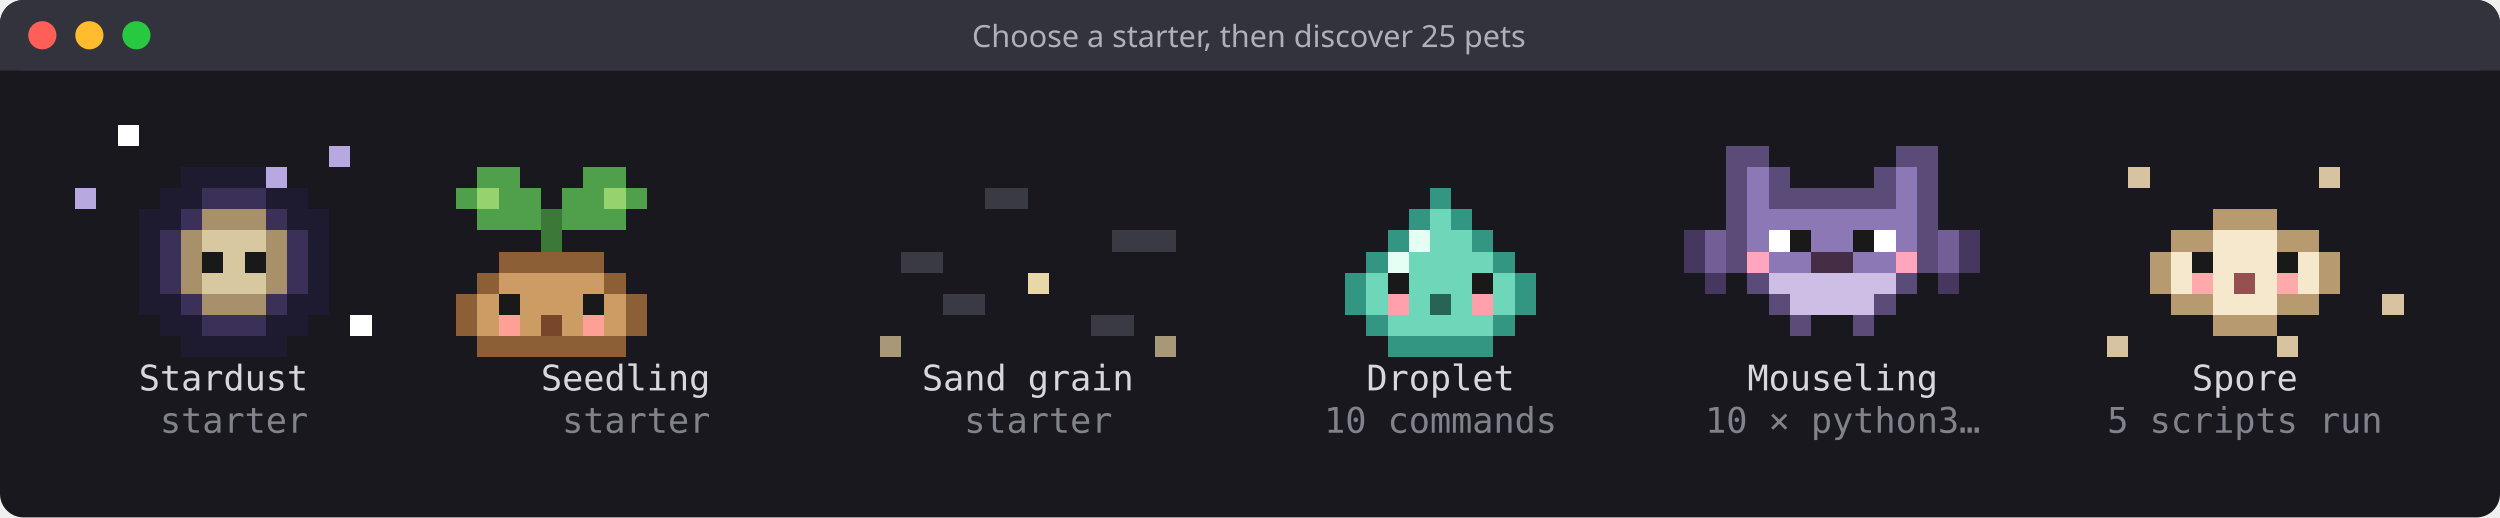
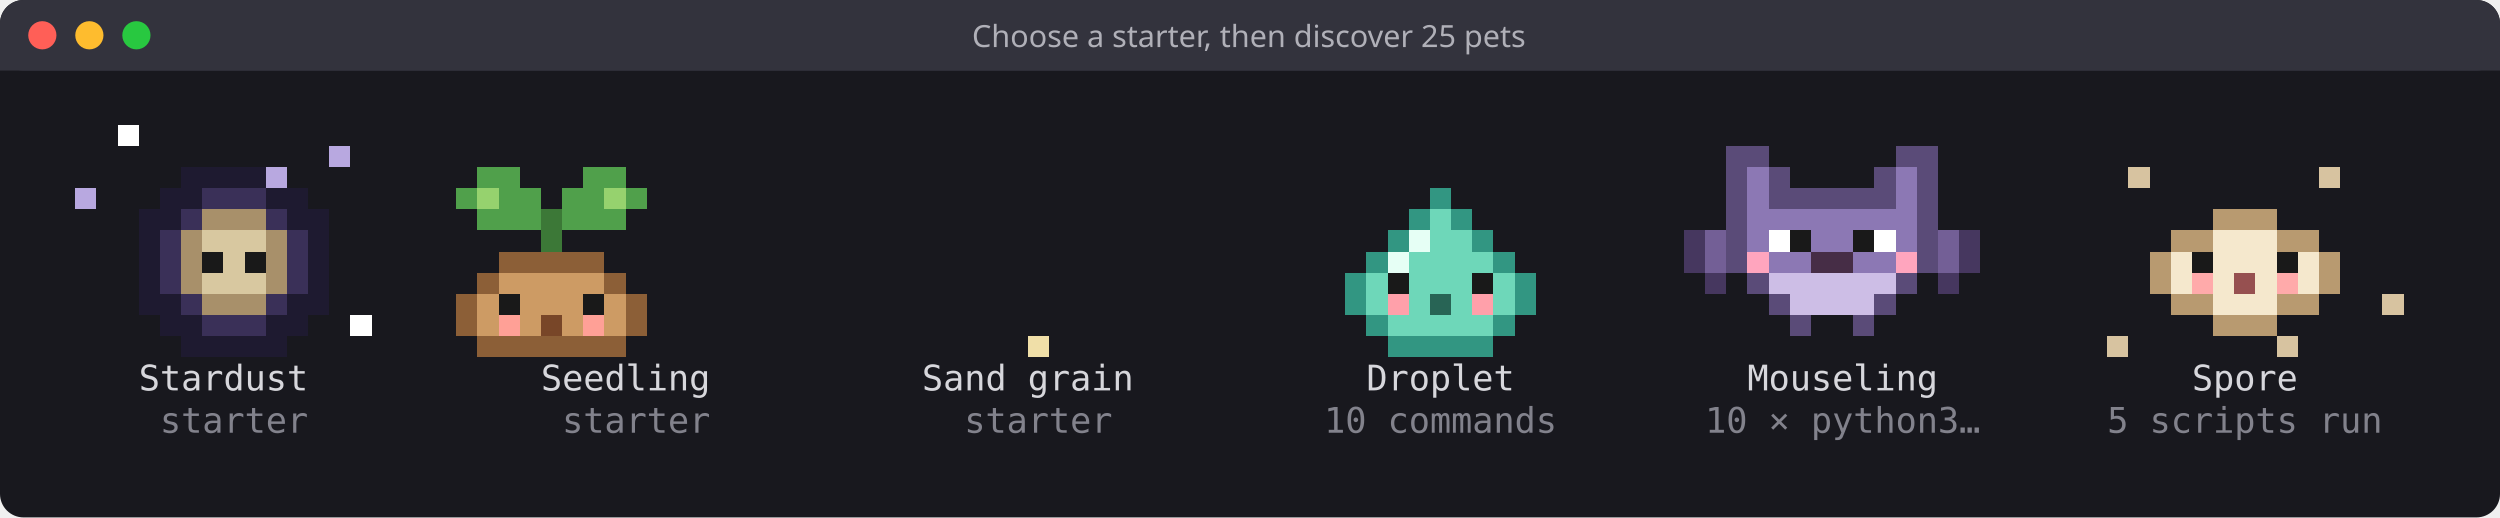
<svg xmlns="http://www.w3.org/2000/svg" width="1063" height="220" viewBox="0 0 1063 220">
  <rect width="1063" height="220" rx="10" fill="#18181e" />
  <rect width="1063" height="30" rx="10" fill="#33333d" />
  <rect y="20" width="1063" height="10" fill="#33333d" />
  <circle cx="18" cy="15" r="6" fill="#ff5f57" />
  <circle cx="38" cy="15" r="6" fill="#febc2e" />
  <circle cx="58" cy="15" r="6" fill="#28c840" />
  <text x="531" y="20" fill="#b0b0b8" font-family="sans-serif" font-size="13" text-anchor="middle">Choose a starter, then discover 25 pets</text>
  <g shape-rendering="crispEdges">
    <rect x="50" y="53" width="9" height="9" fill="#ffffff" />
    <rect x="77" y="71" width="9" height="9" fill="#1e1a30" />
    <rect x="86" y="71" width="9" height="9" fill="#1e1a30" />
    <rect x="95" y="71" width="9" height="9" fill="#1e1a30" />
    <rect x="104" y="71" width="9" height="9" fill="#1e1a30" />
    <rect x="113" y="71" width="9" height="9" fill="#b8a8e0" />
    <rect x="140" y="62" width="9" height="9" fill="#b8a8e0" />
    <rect x="203" y="71" width="9" height="9" fill="#50a04b" />
    <rect x="212" y="71" width="9" height="9" fill="#50a04b" />
    <rect x="248" y="71" width="9" height="9" fill="#50a04b" />
    <rect x="257" y="71" width="9" height="9" fill="#50a04b" />
    <rect x="734" y="62" width="9" height="18" fill="#5a4b78" />
    <rect x="734" y="62" width="9" height="9" fill="#5a4b78" />
    <rect x="743" y="62" width="9" height="18" fill="#8c78b4" />
    <rect x="743" y="62" width="9" height="9" fill="#5a4b78" />
    <rect x="752" y="71" width="9" height="9" fill="#5a4b78" />
    <rect x="797" y="71" width="9" height="9" fill="#5a4b78" />
    <rect x="806" y="62" width="9" height="18" fill="#8c78b4" />
    <rect x="806" y="62" width="9" height="9" fill="#5a4b78" />
    <rect x="815" y="62" width="9" height="18" fill="#5a4b78" />
    <rect x="815" y="62" width="9" height="9" fill="#5a4b78" />
    <rect x="905" y="71" width="9" height="9" fill="#d7c3a0" />
    <rect x="986" y="71" width="9" height="9" fill="#d7c3a0" />
    <rect x="32" y="80" width="9" height="9" fill="#b8a8e0" />
    <rect x="59" y="89" width="9" height="9" fill="#1e1a30" />
    <rect x="68" y="80" width="9" height="18" fill="#1e1a30" />
    <rect x="68" y="80" width="9" height="9" fill="#1e1a30" />
    <rect x="77" y="80" width="9" height="18" fill="#3a3058" />
    <rect x="77" y="80" width="9" height="9" fill="#1e1a30" />
    <rect x="86" y="80" width="9" height="18" fill="#a8906a" />
    <rect x="86" y="80" width="9" height="9" fill="#3a3058" />
    <rect x="95" y="80" width="9" height="18" fill="#a8906a" />
    <rect x="95" y="80" width="9" height="9" fill="#3a3058" />
    <rect x="104" y="80" width="9" height="18" fill="#a8906a" />
    <rect x="104" y="80" width="9" height="9" fill="#3a3058" />
    <rect x="113" y="80" width="9" height="18" fill="#3a3058" />
    <rect x="113" y="80" width="9" height="9" fill="#1e1a30" />
    <rect x="122" y="80" width="9" height="18" fill="#1e1a30" />
    <rect x="122" y="80" width="9" height="9" fill="#1e1a30" />
    <rect x="131" y="89" width="9" height="9" fill="#1e1a30" />
    <rect x="194" y="80" width="9" height="9" fill="#50a04b" />
    <rect x="203" y="80" width="9" height="18" fill="#50a04b" />
    <rect x="203" y="80" width="9" height="9" fill="#96d26e" />
    <rect x="212" y="80" width="9" height="18" fill="#50a04b" />
    <rect x="212" y="80" width="9" height="9" fill="#50a04b" />
    <rect x="221" y="80" width="9" height="18" fill="#50a04b" />
    <rect x="221" y="80" width="9" height="9" fill="#50a04b" />
    <rect x="230" y="89" width="9" height="9" fill="#3c7837" />
    <rect x="239" y="80" width="9" height="18" fill="#50a04b" />
    <rect x="239" y="80" width="9" height="9" fill="#50a04b" />
    <rect x="248" y="80" width="9" height="18" fill="#50a04b" />
    <rect x="248" y="80" width="9" height="9" fill="#50a04b" />
    <rect x="257" y="80" width="9" height="18" fill="#50a04b" />
    <rect x="257" y="80" width="9" height="9" fill="#96d26e" />
    <rect x="266" y="80" width="9" height="9" fill="#50a04b" />
-     <rect x="419" y="80" width="9" height="9" fill="#3a3a44" />
-     <rect x="428" y="80" width="9" height="9" fill="#3a3a44" />
    <rect x="599" y="89" width="9" height="9" fill="#329682" />
    <rect x="608" y="80" width="9" height="18" fill="#6ed7b9" />
    <rect x="608" y="80" width="9" height="9" fill="#329682" />
    <rect x="617" y="89" width="9" height="9" fill="#329682" />
    <rect x="734" y="80" width="9" height="18" fill="#5a4b78" />
    <rect x="734" y="80" width="9" height="9" fill="#5a4b78" />
    <rect x="743" y="80" width="9" height="18" fill="#8c78b4" />
    <rect x="743" y="80" width="9" height="9" fill="#8c78b4" />
    <rect x="752" y="80" width="9" height="18" fill="#8c78b4" />
    <rect x="752" y="80" width="9" height="9" fill="#5a4b78" />
    <rect x="761" y="80" width="9" height="18" fill="#8c78b4" />
    <rect x="761" y="80" width="9" height="9" fill="#5a4b78" />
    <rect x="770" y="80" width="9" height="18" fill="#8c78b4" />
    <rect x="770" y="80" width="9" height="9" fill="#5a4b78" />
    <rect x="779" y="80" width="9" height="18" fill="#8c78b4" />
    <rect x="779" y="80" width="9" height="9" fill="#5a4b78" />
    <rect x="788" y="80" width="9" height="18" fill="#8c78b4" />
    <rect x="788" y="80" width="9" height="9" fill="#5a4b78" />
    <rect x="797" y="80" width="9" height="18" fill="#8c78b4" />
    <rect x="797" y="80" width="9" height="9" fill="#5a4b78" />
    <rect x="806" y="80" width="9" height="18" fill="#8c78b4" />
    <rect x="806" y="80" width="9" height="9" fill="#8c78b4" />
    <rect x="815" y="80" width="9" height="18" fill="#5a4b78" />
    <rect x="815" y="80" width="9" height="9" fill="#5a4b78" />
    <rect x="941" y="89" width="9" height="9" fill="#b89a70" />
    <rect x="950" y="89" width="9" height="9" fill="#b89a70" />
    <rect x="959" y="89" width="9" height="9" fill="#b89a70" />
    <rect x="59" y="98" width="9" height="18" fill="#1e1a30" />
    <rect x="59" y="98" width="9" height="9" fill="#1e1a30" />
    <rect x="68" y="98" width="9" height="18" fill="#3a3058" />
    <rect x="68" y="98" width="9" height="9" fill="#3a3058" />
    <rect x="77" y="98" width="9" height="18" fill="#a8906a" />
    <rect x="77" y="98" width="9" height="9" fill="#a8906a" />
    <rect x="86" y="98" width="9" height="18" fill="#191919" />
    <rect x="86" y="98" width="9" height="9" fill="#d8c8a0" />
    <rect x="95" y="98" width="9" height="18" fill="#d8c8a0" />
    <rect x="95" y="98" width="9" height="9" fill="#d8c8a0" />
    <rect x="104" y="98" width="9" height="18" fill="#191919" />
    <rect x="104" y="98" width="9" height="9" fill="#d8c8a0" />
    <rect x="113" y="98" width="9" height="18" fill="#a8906a" />
    <rect x="113" y="98" width="9" height="9" fill="#a8906a" />
    <rect x="122" y="98" width="9" height="18" fill="#3a3058" />
    <rect x="122" y="98" width="9" height="9" fill="#3a3058" />
    <rect x="131" y="98" width="9" height="18" fill="#1e1a30" />
    <rect x="131" y="98" width="9" height="9" fill="#1e1a30" />
    <rect x="212" y="107" width="9" height="9" fill="#8c5f37" />
    <rect x="221" y="107" width="9" height="9" fill="#8c5f37" />
    <rect x="230" y="98" width="9" height="18" fill="#8c5f37" />
    <rect x="230" y="98" width="9" height="9" fill="#3c7837" />
    <rect x="239" y="107" width="9" height="9" fill="#8c5f37" />
    <rect x="248" y="107" width="9" height="9" fill="#8c5f37" />
-     <rect x="383" y="107" width="9" height="9" fill="#3a3a44" />
-     <rect x="392" y="107" width="9" height="9" fill="#3a3a44" />
-     <rect x="473" y="98" width="9" height="9" fill="#3a3a44" />
-     <rect x="482" y="98" width="9" height="9" fill="#3a3a44" />
-     <rect x="491" y="98" width="9" height="9" fill="#3a3a44" />
    <rect x="581" y="107" width="9" height="9" fill="#329682" />
    <rect x="590" y="98" width="9" height="18" fill="#e6fff5" />
    <rect x="590" y="98" width="9" height="9" fill="#329682" />
    <rect x="599" y="98" width="9" height="18" fill="#6ed7b9" />
    <rect x="599" y="98" width="9" height="9" fill="#e6fff5" />
    <rect x="608" y="98" width="9" height="18" fill="#6ed7b9" />
    <rect x="608" y="98" width="9" height="9" fill="#6ed7b9" />
    <rect x="617" y="98" width="9" height="18" fill="#6ed7b9" />
    <rect x="617" y="98" width="9" height="9" fill="#6ed7b9" />
    <rect x="626" y="98" width="9" height="18" fill="#6ed7b9" />
    <rect x="626" y="98" width="9" height="9" fill="#329682" />
    <rect x="635" y="107" width="9" height="9" fill="#329682" />
    <rect x="716" y="98" width="9" height="18" fill="#46375f" />
    <rect x="716" y="98" width="9" height="9" fill="#46375f" />
    <rect x="725" y="98" width="9" height="18" fill="#735f96" />
    <rect x="725" y="98" width="9" height="9" fill="#735f96" />
    <rect x="734" y="98" width="9" height="18" fill="#5a4b78" />
    <rect x="734" y="98" width="9" height="9" fill="#5a4b78" />
    <rect x="743" y="98" width="9" height="18" fill="#ffa5be" />
    <rect x="743" y="98" width="9" height="9" fill="#8c78b4" />
    <rect x="752" y="98" width="9" height="18" fill="#8c78b4" />
    <rect x="752" y="98" width="9" height="9" fill="#ffffff" />
    <rect x="761" y="98" width="9" height="18" fill="#8c78b4" />
    <rect x="761" y="98" width="9" height="9" fill="#191919" />
    <rect x="770" y="98" width="9" height="18" fill="#462d46" />
    <rect x="770" y="98" width="9" height="9" fill="#8c78b4" />
    <rect x="779" y="98" width="9" height="18" fill="#462d46" />
    <rect x="779" y="98" width="9" height="9" fill="#8c78b4" />
    <rect x="788" y="98" width="9" height="18" fill="#8c78b4" />
    <rect x="788" y="98" width="9" height="9" fill="#191919" />
    <rect x="797" y="98" width="9" height="18" fill="#8c78b4" />
    <rect x="797" y="98" width="9" height="9" fill="#ffffff" />
    <rect x="806" y="98" width="9" height="18" fill="#ffa5be" />
    <rect x="806" y="98" width="9" height="9" fill="#8c78b4" />
    <rect x="815" y="98" width="9" height="18" fill="#5a4b78" />
    <rect x="815" y="98" width="9" height="9" fill="#5a4b78" />
    <rect x="824" y="98" width="9" height="18" fill="#735f96" />
    <rect x="824" y="98" width="9" height="9" fill="#735f96" />
    <rect x="833" y="98" width="9" height="18" fill="#46375f" />
    <rect x="833" y="98" width="9" height="9" fill="#46375f" />
    <rect x="914" y="107" width="9" height="9" fill="#b89a70" />
    <rect x="923" y="98" width="9" height="18" fill="#f5e8cd" />
    <rect x="923" y="98" width="9" height="9" fill="#b89a70" />
    <rect x="932" y="98" width="9" height="18" fill="#191919" />
    <rect x="932" y="98" width="9" height="9" fill="#b89a70" />
    <rect x="941" y="98" width="9" height="18" fill="#f5e8cd" />
    <rect x="941" y="98" width="9" height="9" fill="#f5e8cd" />
    <rect x="950" y="98" width="9" height="18" fill="#f5e8cd" />
    <rect x="950" y="98" width="9" height="9" fill="#f5e8cd" />
    <rect x="959" y="98" width="9" height="18" fill="#f5e8cd" />
    <rect x="959" y="98" width="9" height="9" fill="#f5e8cd" />
    <rect x="968" y="98" width="9" height="18" fill="#191919" />
    <rect x="968" y="98" width="9" height="9" fill="#b89a70" />
    <rect x="977" y="98" width="9" height="18" fill="#f5e8cd" />
    <rect x="977" y="98" width="9" height="9" fill="#b89a70" />
    <rect x="986" y="107" width="9" height="9" fill="#b89a70" />
    <rect x="59" y="116" width="9" height="18" fill="#1e1a30" />
    <rect x="59" y="116" width="9" height="9" fill="#1e1a30" />
    <rect x="68" y="116" width="9" height="18" fill="#1e1a30" />
    <rect x="68" y="116" width="9" height="9" fill="#3a3058" />
    <rect x="77" y="116" width="9" height="18" fill="#3a3058" />
    <rect x="77" y="116" width="9" height="9" fill="#a8906a" />
    <rect x="86" y="116" width="9" height="18" fill="#a8906a" />
    <rect x="86" y="116" width="9" height="9" fill="#d8c8a0" />
    <rect x="95" y="116" width="9" height="18" fill="#a8906a" />
    <rect x="95" y="116" width="9" height="9" fill="#d8c8a0" />
    <rect x="104" y="116" width="9" height="18" fill="#a8906a" />
    <rect x="104" y="116" width="9" height="9" fill="#d8c8a0" />
    <rect x="113" y="116" width="9" height="18" fill="#3a3058" />
    <rect x="113" y="116" width="9" height="9" fill="#a8906a" />
    <rect x="122" y="116" width="9" height="18" fill="#1e1a30" />
    <rect x="122" y="116" width="9" height="9" fill="#3a3058" />
    <rect x="131" y="116" width="9" height="18" fill="#1e1a30" />
    <rect x="131" y="116" width="9" height="9" fill="#1e1a30" />
    <rect x="194" y="125" width="9" height="9" fill="#8c5f37" />
    <rect x="203" y="116" width="9" height="18" fill="#cd9b64" />
    <rect x="203" y="116" width="9" height="9" fill="#8c5f37" />
    <rect x="212" y="116" width="9" height="18" fill="#191919" />
    <rect x="212" y="116" width="9" height="9" fill="#cd9b64" />
    <rect x="221" y="116" width="9" height="18" fill="#cd9b64" />
    <rect x="221" y="116" width="9" height="9" fill="#cd9b64" />
    <rect x="230" y="116" width="9" height="18" fill="#cd9b64" />
    <rect x="230" y="116" width="9" height="9" fill="#cd9b64" />
    <rect x="239" y="116" width="9" height="18" fill="#cd9b64" />
    <rect x="239" y="116" width="9" height="9" fill="#cd9b64" />
    <rect x="248" y="116" width="9" height="18" fill="#191919" />
    <rect x="248" y="116" width="9" height="9" fill="#cd9b64" />
    <rect x="257" y="116" width="9" height="18" fill="#cd9b64" />
    <rect x="257" y="116" width="9" height="9" fill="#8c5f37" />
    <rect x="266" y="125" width="9" height="9" fill="#8c5f37" />
-     <rect x="401" y="125" width="9" height="9" fill="#3a3a44" />
-     <rect x="410" y="125" width="9" height="9" fill="#3a3a44" />
-     <rect x="437" y="116" width="9" height="9" fill="#e8d8a8" />
    <rect x="572" y="116" width="9" height="18" fill="#329682" />
    <rect x="572" y="116" width="9" height="9" fill="#329682" />
    <rect x="581" y="116" width="9" height="18" fill="#6ed7b9" />
    <rect x="581" y="116" width="9" height="9" fill="#6ed7b9" />
    <rect x="590" y="116" width="9" height="18" fill="#ffa0aa" />
    <rect x="590" y="116" width="9" height="9" fill="#191919" />
    <rect x="599" y="116" width="9" height="18" fill="#6ed7b9" />
    <rect x="599" y="116" width="9" height="9" fill="#6ed7b9" />
    <rect x="608" y="116" width="9" height="18" fill="#286455" />
    <rect x="608" y="116" width="9" height="9" fill="#6ed7b9" />
    <rect x="617" y="116" width="9" height="18" fill="#6ed7b9" />
    <rect x="617" y="116" width="9" height="9" fill="#6ed7b9" />
    <rect x="626" y="116" width="9" height="18" fill="#ffa0aa" />
    <rect x="626" y="116" width="9" height="9" fill="#191919" />
    <rect x="635" y="116" width="9" height="18" fill="#6ed7b9" />
    <rect x="635" y="116" width="9" height="9" fill="#6ed7b9" />
    <rect x="644" y="116" width="9" height="18" fill="#329682" />
    <rect x="644" y="116" width="9" height="9" fill="#329682" />
    <rect x="725" y="116" width="9" height="9" fill="#46375f" />
    <rect x="743" y="116" width="9" height="9" fill="#5a4b78" />
    <rect x="752" y="116" width="9" height="18" fill="#5a4b78" />
    <rect x="752" y="116" width="9" height="9" fill="#cdbee6" />
    <rect x="761" y="116" width="9" height="18" fill="#cdbee6" />
    <rect x="761" y="116" width="9" height="9" fill="#cdbee6" />
    <rect x="770" y="116" width="9" height="18" fill="#cdbee6" />
    <rect x="770" y="116" width="9" height="9" fill="#cdbee6" />
    <rect x="779" y="116" width="9" height="18" fill="#cdbee6" />
    <rect x="779" y="116" width="9" height="9" fill="#cdbee6" />
    <rect x="788" y="116" width="9" height="18" fill="#cdbee6" />
    <rect x="788" y="116" width="9" height="9" fill="#cdbee6" />
    <rect x="797" y="116" width="9" height="18" fill="#5a4b78" />
    <rect x="797" y="116" width="9" height="9" fill="#cdbee6" />
    <rect x="806" y="116" width="9" height="9" fill="#5a4b78" />
    <rect x="824" y="116" width="9" height="9" fill="#46375f" />
    <rect x="914" y="116" width="9" height="9" fill="#b89a70" />
    <rect x="923" y="116" width="9" height="18" fill="#b89a70" />
    <rect x="923" y="116" width="9" height="9" fill="#f5e8cd" />
    <rect x="932" y="116" width="9" height="18" fill="#b89a70" />
    <rect x="932" y="116" width="9" height="9" fill="#ffaaaa" />
    <rect x="941" y="116" width="9" height="18" fill="#f5e8cd" />
    <rect x="941" y="116" width="9" height="9" fill="#f5e8cd" />
    <rect x="950" y="116" width="9" height="18" fill="#f5e8cd" />
    <rect x="950" y="116" width="9" height="9" fill="#965050" />
    <rect x="959" y="116" width="9" height="18" fill="#f5e8cd" />
    <rect x="959" y="116" width="9" height="9" fill="#f5e8cd" />
    <rect x="968" y="116" width="9" height="18" fill="#b89a70" />
    <rect x="968" y="116" width="9" height="9" fill="#ffaaaa" />
    <rect x="977" y="116" width="9" height="18" fill="#b89a70" />
    <rect x="977" y="116" width="9" height="9" fill="#f5e8cd" />
    <rect x="986" y="116" width="9" height="9" fill="#b89a70" />
    <rect x="1013" y="125" width="9" height="9" fill="#d7c3a0" />
    <rect x="68" y="134" width="9" height="9" fill="#1e1a30" />
    <rect x="77" y="134" width="9" height="18" fill="#1e1a30" />
    <rect x="77" y="134" width="9" height="9" fill="#1e1a30" />
    <rect x="86" y="134" width="9" height="18" fill="#1e1a30" />
    <rect x="86" y="134" width="9" height="9" fill="#3a3058" />
    <rect x="95" y="134" width="9" height="18" fill="#1e1a30" />
    <rect x="95" y="134" width="9" height="9" fill="#3a3058" />
    <rect x="104" y="134" width="9" height="18" fill="#1e1a30" />
    <rect x="104" y="134" width="9" height="9" fill="#3a3058" />
    <rect x="113" y="134" width="9" height="18" fill="#1e1a30" />
    <rect x="113" y="134" width="9" height="9" fill="#1e1a30" />
    <rect x="122" y="134" width="9" height="9" fill="#1e1a30" />
    <rect x="149" y="134" width="9" height="9" fill="#ffffff" />
    <rect x="194" y="134" width="9" height="9" fill="#8c5f37" />
    <rect x="203" y="134" width="9" height="18" fill="#8c5f37" />
    <rect x="203" y="134" width="9" height="9" fill="#cd9b64" />
    <rect x="212" y="134" width="9" height="18" fill="#8c5f37" />
    <rect x="212" y="134" width="9" height="9" fill="#ffa096" />
    <rect x="221" y="134" width="9" height="18" fill="#8c5f37" />
    <rect x="221" y="134" width="9" height="9" fill="#cd9b64" />
    <rect x="230" y="134" width="9" height="18" fill="#8c5f37" />
    <rect x="230" y="134" width="9" height="9" fill="#784628" />
    <rect x="239" y="134" width="9" height="18" fill="#8c5f37" />
    <rect x="239" y="134" width="9" height="9" fill="#cd9b64" />
    <rect x="248" y="134" width="9" height="18" fill="#8c5f37" />
    <rect x="248" y="134" width="9" height="9" fill="#ffa096" />
    <rect x="257" y="134" width="9" height="18" fill="#8c5f37" />
    <rect x="257" y="134" width="9" height="9" fill="#cd9b64" />
    <rect x="266" y="134" width="9" height="9" fill="#8c5f37" />
-     <rect x="374" y="143" width="9" height="9" fill="#a89878" />
-     <rect x="464" y="134" width="9" height="9" fill="#3a3a44" />
-     <rect x="473" y="134" width="9" height="9" fill="#3a3a44" />
-     <rect x="491" y="143" width="9" height="9" fill="#a89878" />
+     <rect x="437" y="143" width="9" height="9" fill="#f0dfa8" />
    <rect x="581" y="134" width="9" height="9" fill="#329682" />
    <rect x="590" y="134" width="9" height="18" fill="#329682" />
    <rect x="590" y="134" width="9" height="9" fill="#6ed7b9" />
    <rect x="599" y="134" width="9" height="18" fill="#329682" />
    <rect x="599" y="134" width="9" height="9" fill="#6ed7b9" />
    <rect x="608" y="134" width="9" height="18" fill="#329682" />
    <rect x="608" y="134" width="9" height="9" fill="#6ed7b9" />
    <rect x="617" y="134" width="9" height="18" fill="#329682" />
    <rect x="617" y="134" width="9" height="9" fill="#6ed7b9" />
    <rect x="626" y="134" width="9" height="18" fill="#329682" />
    <rect x="626" y="134" width="9" height="9" fill="#6ed7b9" />
    <rect x="635" y="134" width="9" height="9" fill="#329682" />
    <rect x="761" y="134" width="9" height="9" fill="#5a4b78" />
    <rect x="788" y="134" width="9" height="9" fill="#5a4b78" />
    <rect x="896" y="143" width="9" height="9" fill="#d7c3a0" />
    <rect x="941" y="134" width="9" height="9" fill="#b89a70" />
    <rect x="950" y="134" width="9" height="9" fill="#b89a70" />
    <rect x="959" y="134" width="9" height="9" fill="#b89a70" />
    <rect x="968" y="143" width="9" height="9" fill="#d7c3a0" />
  </g>
  <g font-family="DejaVu Sans Mono, Menlo, Consolas, monospace" font-size="15">
    <text x="59" y="166" fill="#d7d7dc">S</text>
    <text x="68" y="166" fill="#d7d7dc">t</text>
    <text x="77" y="166" fill="#d7d7dc">a</text>
    <text x="86" y="166" fill="#d7d7dc">r</text>
    <text x="95" y="166" fill="#d7d7dc">d</text>
    <text x="104" y="166" fill="#d7d7dc">u</text>
    <text x="113" y="166" fill="#d7d7dc">s</text>
    <text x="122" y="166" fill="#d7d7dc">t</text>
    <text x="230" y="166" fill="#d7d7dc">S</text>
    <text x="239" y="166" fill="#d7d7dc">e</text>
    <text x="248" y="166" fill="#d7d7dc">e</text>
    <text x="257" y="166" fill="#d7d7dc">d</text>
    <text x="266" y="166" fill="#d7d7dc">l</text>
    <text x="275" y="166" fill="#d7d7dc">i</text>
    <text x="284" y="166" fill="#d7d7dc">n</text>
    <text x="293" y="166" fill="#d7d7dc">g</text>
    <text x="392" y="166" fill="#d7d7dc">S</text>
    <text x="401" y="166" fill="#d7d7dc">a</text>
    <text x="410" y="166" fill="#d7d7dc">n</text>
    <text x="419" y="166" fill="#d7d7dc">d</text>
    <text x="437" y="166" fill="#d7d7dc">g</text>
    <text x="446" y="166" fill="#d7d7dc">r</text>
    <text x="455" y="166" fill="#d7d7dc">a</text>
    <text x="464" y="166" fill="#d7d7dc">i</text>
    <text x="473" y="166" fill="#d7d7dc">n</text>
    <text x="581" y="166" fill="#d7d7dc">D</text>
    <text x="590" y="166" fill="#d7d7dc">r</text>
    <text x="599" y="166" fill="#d7d7dc">o</text>
    <text x="608" y="166" fill="#d7d7dc">p</text>
    <text x="617" y="166" fill="#d7d7dc">l</text>
    <text x="626" y="166" fill="#d7d7dc">e</text>
    <text x="635" y="166" fill="#d7d7dc">t</text>
    <text x="743" y="166" fill="#d7d7dc">M</text>
    <text x="752" y="166" fill="#d7d7dc">o</text>
    <text x="761" y="166" fill="#d7d7dc">u</text>
    <text x="770" y="166" fill="#d7d7dc">s</text>
    <text x="779" y="166" fill="#d7d7dc">e</text>
    <text x="788" y="166" fill="#d7d7dc">l</text>
    <text x="797" y="166" fill="#d7d7dc">i</text>
    <text x="806" y="166" fill="#d7d7dc">n</text>
    <text x="815" y="166" fill="#d7d7dc">g</text>
    <text x="932" y="166" fill="#d7d7dc">S</text>
    <text x="941" y="166" fill="#d7d7dc">p</text>
    <text x="950" y="166" fill="#d7d7dc">o</text>
    <text x="959" y="166" fill="#d7d7dc">r</text>
    <text x="968" y="166" fill="#d7d7dc">e</text>
    <text x="68" y="184" fill="#82828c">s</text>
    <text x="77" y="184" fill="#82828c">t</text>
    <text x="86" y="184" fill="#82828c">a</text>
    <text x="95" y="184" fill="#82828c">r</text>
    <text x="104" y="184" fill="#82828c">t</text>
    <text x="113" y="184" fill="#82828c">e</text>
    <text x="122" y="184" fill="#82828c">r</text>
    <text x="239" y="184" fill="#82828c">s</text>
    <text x="248" y="184" fill="#82828c">t</text>
    <text x="257" y="184" fill="#82828c">a</text>
    <text x="266" y="184" fill="#82828c">r</text>
    <text x="275" y="184" fill="#82828c">t</text>
    <text x="284" y="184" fill="#82828c">e</text>
    <text x="293" y="184" fill="#82828c">r</text>
    <text x="410" y="184" fill="#82828c">s</text>
    <text x="419" y="184" fill="#82828c">t</text>
    <text x="428" y="184" fill="#82828c">a</text>
    <text x="437" y="184" fill="#82828c">r</text>
    <text x="446" y="184" fill="#82828c">t</text>
    <text x="455" y="184" fill="#82828c">e</text>
    <text x="464" y="184" fill="#82828c">r</text>
    <text x="563" y="184" fill="#82828c">1</text>
    <text x="572" y="184" fill="#82828c">0</text>
    <text x="590" y="184" fill="#82828c">c</text>
    <text x="599" y="184" fill="#82828c">o</text>
    <text x="608" y="184" fill="#82828c">m</text>
    <text x="617" y="184" fill="#82828c">m</text>
    <text x="626" y="184" fill="#82828c">a</text>
    <text x="635" y="184" fill="#82828c">n</text>
    <text x="644" y="184" fill="#82828c">d</text>
    <text x="653" y="184" fill="#82828c">s</text>
    <text x="725" y="184" fill="#82828c">1</text>
    <text x="734" y="184" fill="#82828c">0</text>
    <text x="752" y="184" fill="#82828c">×</text>
    <text x="770" y="184" fill="#82828c">p</text>
    <text x="779" y="184" fill="#82828c">y</text>
    <text x="788" y="184" fill="#82828c">t</text>
    <text x="797" y="184" fill="#82828c">h</text>
    <text x="806" y="184" fill="#82828c">o</text>
    <text x="815" y="184" fill="#82828c">n</text>
    <text x="824" y="184" fill="#82828c">3</text>
    <text x="833" y="184" fill="#82828c">…</text>
    <text x="896" y="184" fill="#82828c">5</text>
    <text x="914" y="184" fill="#82828c">s</text>
    <text x="923" y="184" fill="#82828c">c</text>
    <text x="932" y="184" fill="#82828c">r</text>
    <text x="941" y="184" fill="#82828c">i</text>
    <text x="950" y="184" fill="#82828c">p</text>
    <text x="959" y="184" fill="#82828c">t</text>
    <text x="968" y="184" fill="#82828c">s</text>
    <text x="986" y="184" fill="#82828c">r</text>
    <text x="995" y="184" fill="#82828c">u</text>
    <text x="1004" y="184" fill="#82828c">n</text>
  </g>
</svg>
